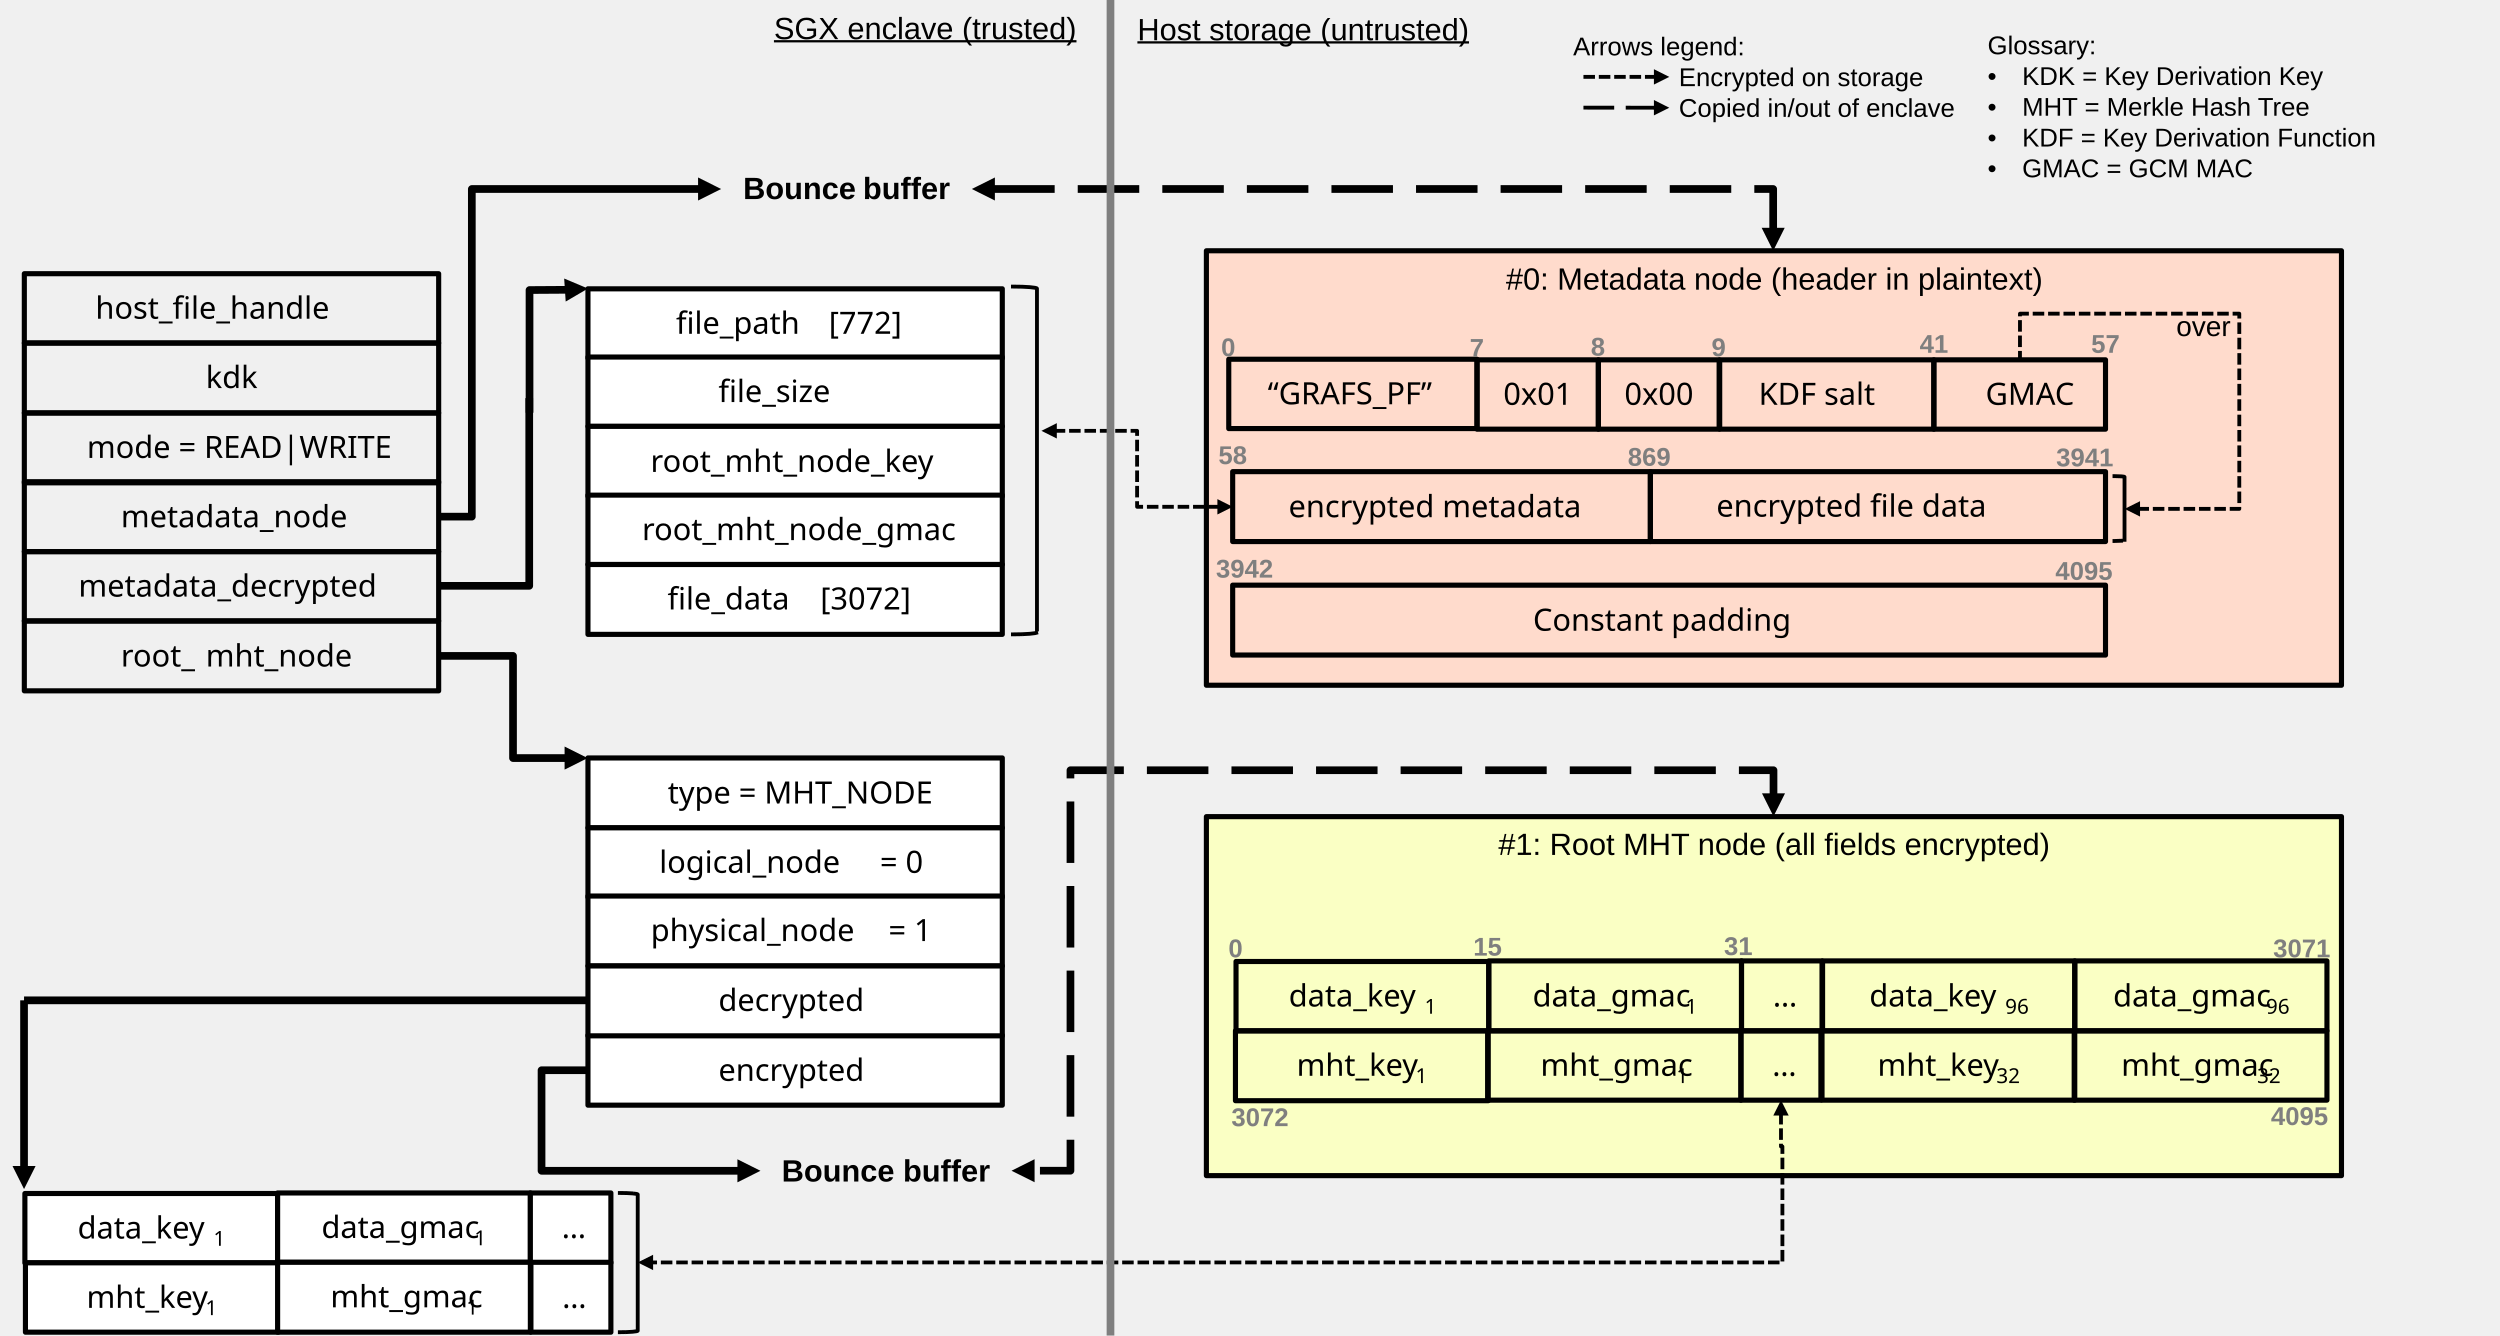
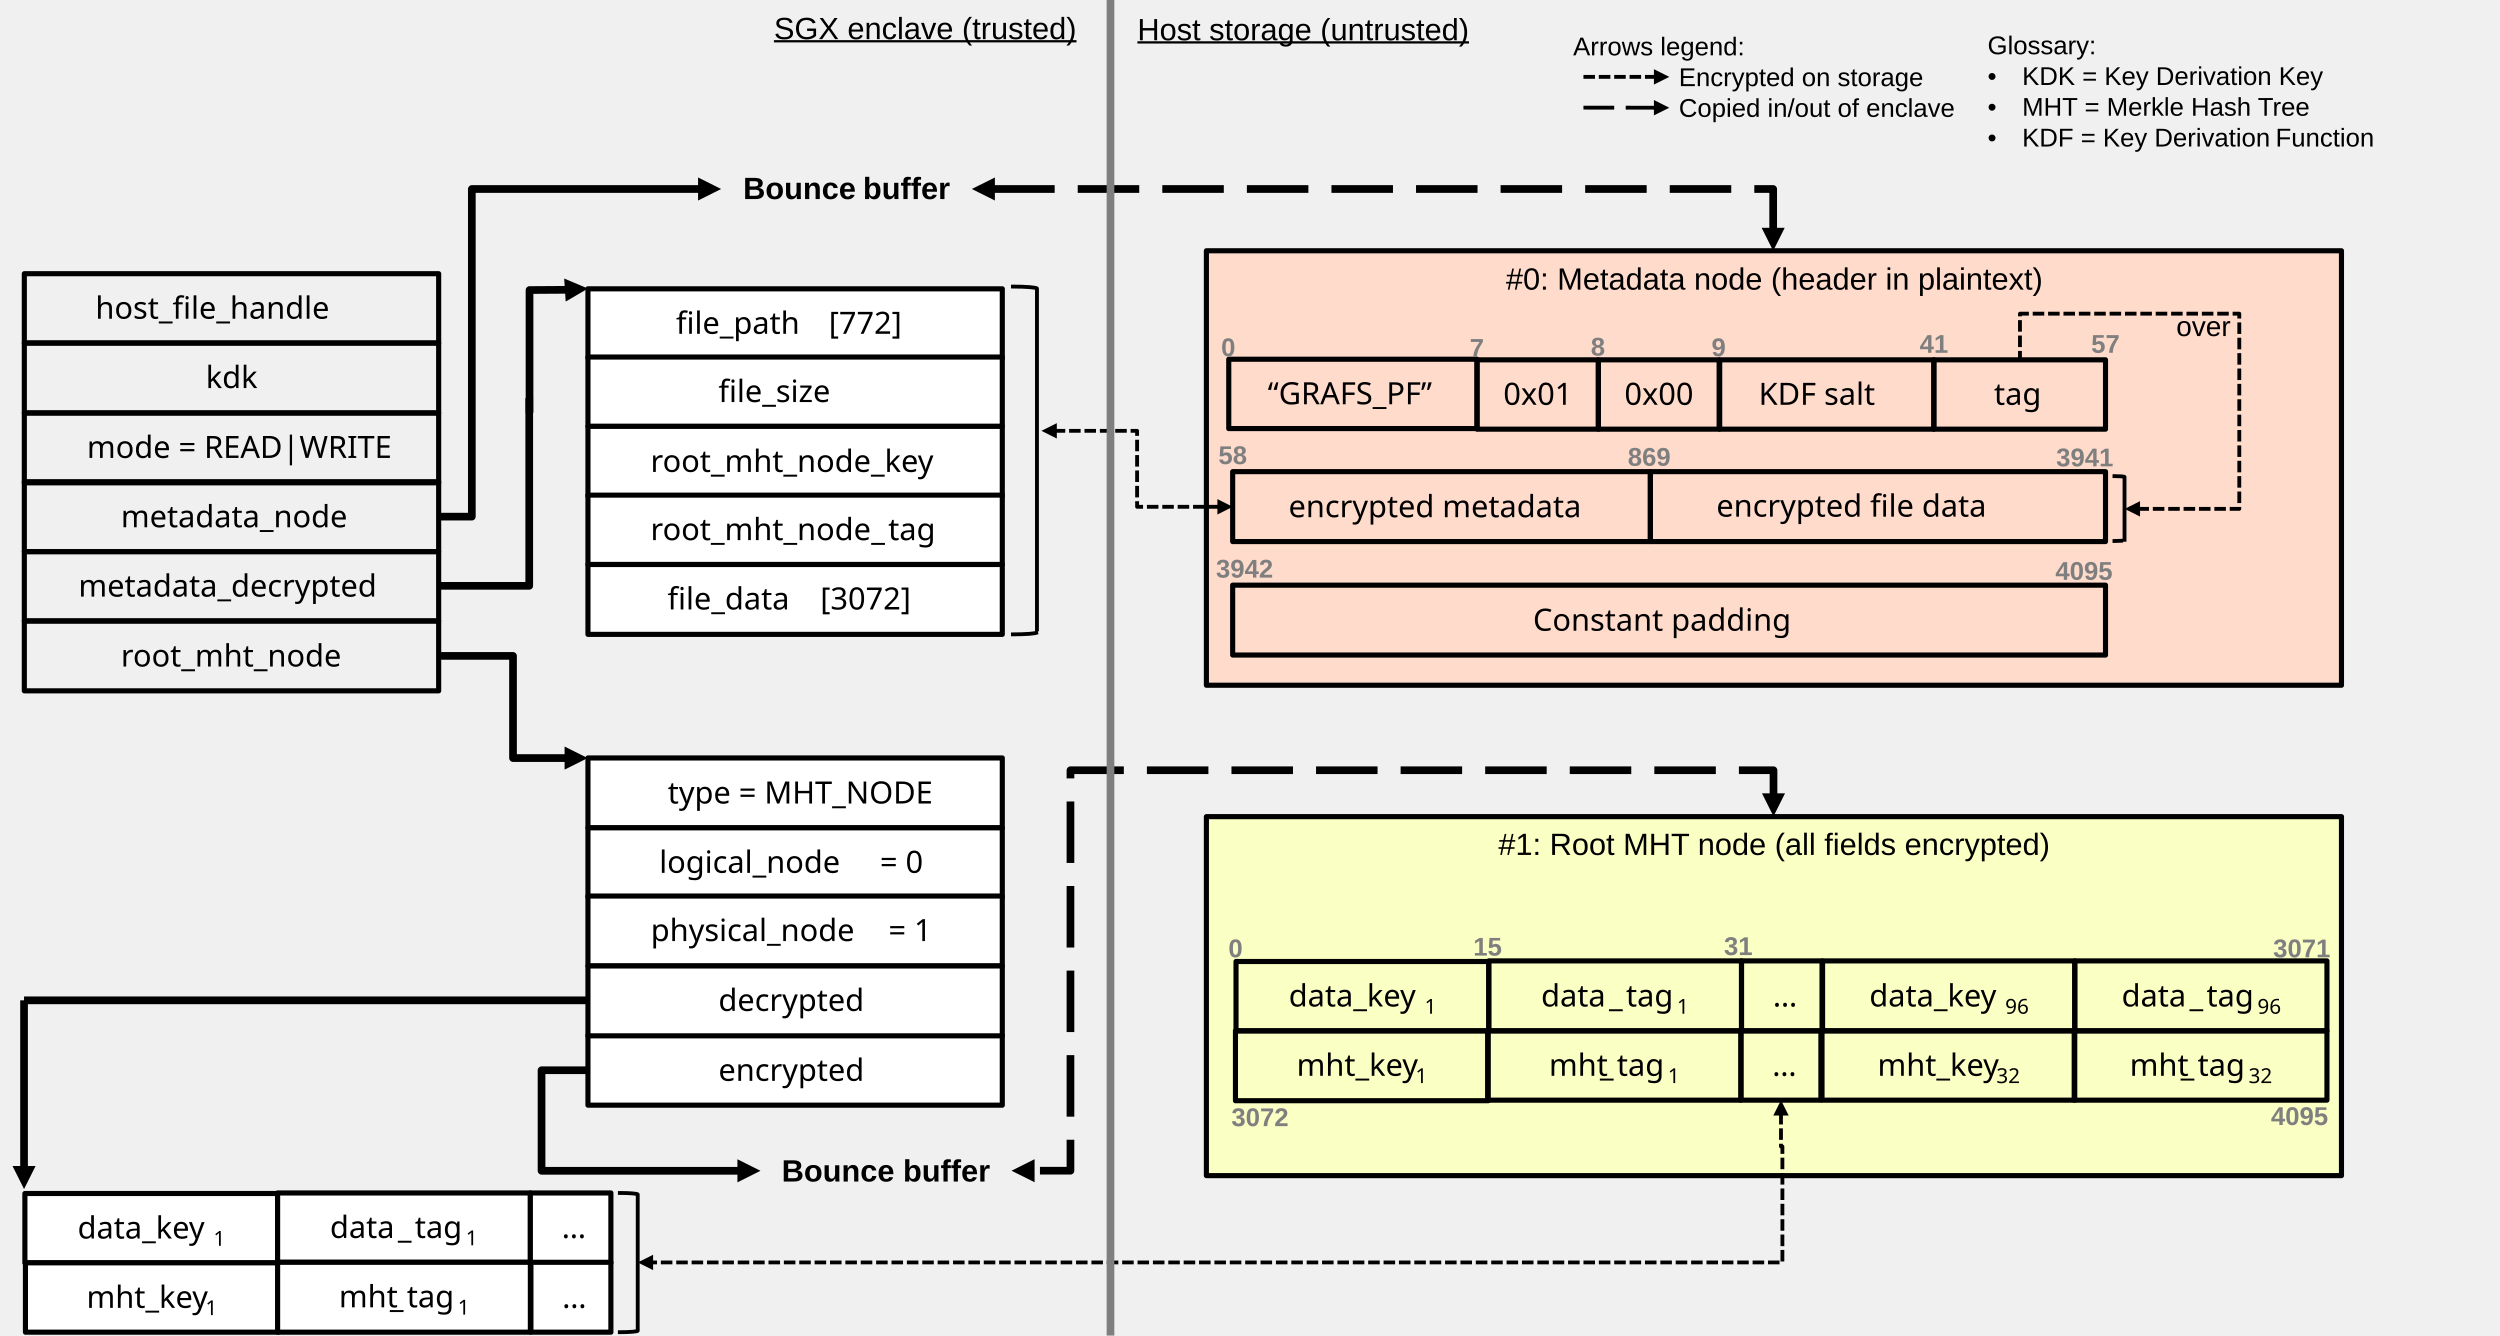
<svg xmlns="http://www.w3.org/2000/svg" width="4471" height="2389" xml:space="preserve" overflow="hidden">
  <g transform="translate(-61 -16)">
    <rect x="2218.5" y="464.5" width="2030" height="777" stroke="#000000" stroke-width="9.167" stroke-linejoin="round" stroke-miterlimit="10" fill="#FFDBCC" />
    <text font-family="Arial,Arial_MSFontService,sans-serif" font-weight="400" font-size="55" transform="matrix(1 0 0 1 2754.2 534)">#0: Metadata node (header in plaintext)</text>
    <rect x="104.5" y="505.5" width="741" height="124" stroke="#000000" stroke-width="9.167" stroke-linejoin="round" stroke-miterlimit="10" fill="none" />
    <text font-family="Consolas,Consolas_MSFontService,sans-serif" font-weight="400" font-size="55" transform="matrix(1 0 0 1 231.639 586)">host_file_handle</text>
    <rect x="104.5" y="629.5" width="741" height="125" stroke="#000000" stroke-width="9.167" stroke-linejoin="round" stroke-miterlimit="10" fill="none" />
    <text font-family="Consolas,Consolas_MSFontService,sans-serif" font-weight="400" font-size="55" transform="matrix(1 0 0 1 429.009 710)">kdk</text>
    <rect x="104.5" y="754.5" width="741" height="125" stroke="#000000" stroke-width="9.167" stroke-linejoin="round" stroke-miterlimit="10" fill="none" />
    <text font-family="Consolas,Consolas_MSFontService,sans-serif" font-weight="400" font-size="55" transform="matrix(1 0 0 1 216.457 835)">mode = READ|WRITE</text>
    <rect x="104.5" y="877.5" width="741" height="125" stroke="#000000" stroke-width="9.167" stroke-linejoin="round" stroke-miterlimit="10" fill="none" />
    <text font-family="Consolas,Consolas_MSFontService,sans-serif" font-weight="400" font-size="55" transform="matrix(1 0 0 1 277.186 959)">metadata_node</text>
    <rect x="104.5" y="1002.5" width="741" height="124" stroke="#000000" stroke-width="9.167" stroke-linejoin="round" stroke-miterlimit="10" fill="none" />
    <text font-family="Consolas,Consolas_MSFontService,sans-serif" font-weight="400" font-size="55" transform="matrix(1 0 0 1 201.274 1083)">metadata_decrypted</text>
    <rect x="104.5" y="1126.5" width="741" height="125" stroke="#000000" stroke-width="9.167" stroke-linejoin="round" stroke-miterlimit="10" fill="none" />
-     <text font-family="Consolas,Consolas_MSFontService,sans-serif" font-weight="400" font-size="55" transform="matrix(1 0 0 1 277.186 1208)">root_</text>
-     <text font-family="Consolas,Consolas_MSFontService,sans-serif" font-weight="400" font-size="55" transform="matrix(1 0 0 1 429.009 1208)">mht_node</text>
+     <text font-family="Consolas,Consolas_MSFontService,sans-serif" font-weight="400" font-size="55" transform="matrix(1 0 0 1 277.186 1208)">root_mht_node</text>
    <text font-family="Arial,Arial_MSFontService,sans-serif" font-weight="400" font-size="46" transform="matrix(1 0 0 1 3615.54 113)">Glossary:</text>
    <text font-family="Arial,Arial_MSFontService,sans-serif" font-weight="400" font-size="46" transform="matrix(1 0 0 1 3615.54 168)">•</text>
    <text font-family="Arial,Arial_MSFontService,sans-serif" font-weight="400" font-size="46" transform="matrix(1 0 0 1 3677.41 168)">KDK = Key Derivation Key</text>
    <text font-family="Arial,Arial_MSFontService,sans-serif" font-weight="400" font-size="46" transform="matrix(1 0 0 1 3615.54 223)">•</text>
    <text font-family="Arial,Arial_MSFontService,sans-serif" font-weight="400" font-size="46" transform="matrix(1 0 0 1 3677.41 223)">MHT = Merkle Hash Tree</text>
    <text font-family="Arial,Arial_MSFontService,sans-serif" font-weight="400" font-size="46" transform="matrix(1 0 0 1 3615.54 278)">•</text>
-     <text font-family="Arial,Arial_MSFontService,sans-serif" font-weight="400" font-size="46" transform="matrix(1 0 0 1 3677.41 278)">KDF = Key Derivation Function</text>
-     <text font-family="Arial,Arial_MSFontService,sans-serif" font-weight="400" font-size="46" transform="matrix(1 0 0 1 3615.54 333)">•</text>
-     <text font-family="Arial,Arial_MSFontService,sans-serif" font-weight="400" font-size="46" transform="matrix(1 0 0 1 3677.41 333)">GMAC = GCM MAC</text>
+     <text font-family="Arial,Arial_MSFontService,sans-serif" font-weight="400" font-size="46" transform="matrix(1 0 0 1 3677.41 278)">KDF = Key Derivation </text>
+     <text font-family="Arial,Arial_MSFontService,sans-serif" font-weight="400" font-size="46" transform="matrix(1 0 0 1 4130.59 278)">Function</text>
    <path d="M34.375-6.875 110.641-6.875C114.438-6.875 117.516-3.797 117.516 0L117.516 33.734 103.766 33.734 103.766 0 110.641 6.875 34.375 6.875ZM117.516 74.984 117.516 184.984 103.766 184.984 103.766 74.984ZM117.516 226.234 117.516 336.234 103.766 336.234 103.766 226.234ZM117.516 377.484 117.516 487.484 103.766 487.484 103.766 377.484ZM117.516 528.734 117.516 638.734 103.766 638.734 103.766 528.734ZM117.516 679.984 117.516 789.984 103.766 789.984 103.766 679.984ZM117.516 831.234 117.516 941.234 103.766 941.234 103.766 831.234ZM117.516 982.484 117.516 1092.48 103.766 1092.48 103.766 982.484ZM117.516 1133.73 117.516 1243.73 103.766 1243.73 103.766 1133.73ZM117.516 1284.98 117.516 1394.98 103.766 1394.98 103.766 1284.98ZM41.25 20.625 0 0 41.25-20.625ZM131.266 1391.9 110.641 1433.15 90.016 1391.9Z" transform="matrix(-1.83697e-16 -1 -1 1.83697e-16 3232.15 464.642)" />
    <rect x="2258.5" y="658.5" width="444" height="124" stroke="#000000" stroke-width="9.167" stroke-linejoin="round" stroke-miterlimit="10" fill="none" />
    <text font-family="Consolas,Consolas_MSFontService,sans-serif" font-weight="400" font-size="55" transform="matrix(1 0 0 1 2328.09 739)">“GRAFS_PF”</text>
    <rect x="2702.5" y="659.5" width="217" height="124" stroke="#000000" stroke-width="9.167" stroke-linejoin="round" stroke-miterlimit="10" fill="none" />
    <text font-family="Consolas,Consolas_MSFontService,sans-serif" font-weight="400" font-size="55" transform="matrix(1 0 0 1 2749.56 740)">0x01</text>
    <rect x="2919.5" y="659.5" width="216" height="124" stroke="#000000" stroke-width="9.167" stroke-linejoin="round" stroke-miterlimit="10" fill="none" />
    <text font-family="Consolas,Consolas_MSFontService,sans-serif" font-weight="400" font-size="55" transform="matrix(1 0 0 1 2966.12 740)">0x00</text>
    <rect x="3136.5" y="659.5" width="383" height="124" stroke="#000000" stroke-width="9.167" stroke-linejoin="round" stroke-miterlimit="10" fill="none" />
    <text font-family="Consolas,Consolas_MSFontService,sans-serif" font-weight="400" font-size="55" transform="matrix(1 0 0 1 3206.13 740)">KDF salt</text>
    <rect x="3519.5" y="659.5" width="307" height="124" stroke="#000000" stroke-width="9.167" stroke-linejoin="round" stroke-miterlimit="10" fill="none" />
-     <text font-family="Consolas,Consolas_MSFontService,sans-serif" font-weight="400" font-size="55" transform="matrix(1 0 0 1 3611.95 740)">GMAC</text>
+     <text font-family="Consolas,Consolas_MSFontService,sans-serif" font-weight="400" font-size="55" transform="matrix(1 0 0 1 3627.13 740)">tag</text>
    <text fill="#7F7F7F" font-family="Arial,Arial_MSFontService,sans-serif" font-weight="700" font-size="46" transform="matrix(1 0 0 1 2244.83 653)">0</text>
    <text fill="#7F7F7F" font-family="Arial,Arial_MSFontService,sans-serif" font-weight="700" font-size="46" transform="matrix(1 0 0 1 2689.41 654)">7</text>
    <text fill="#7F7F7F" font-family="Arial,Arial_MSFontService,sans-serif" font-weight="700" font-size="46" transform="matrix(1 0 0 1 2905.97 652)">8</text>
    <text fill="#7F7F7F" font-family="Arial,Arial_MSFontService,sans-serif" font-weight="700" font-size="46" transform="matrix(1 0 0 1 3121.84 653)">9</text>
    <text fill="#7F7F7F" font-family="Arial,Arial_MSFontService,sans-serif" font-weight="700" font-size="46" transform="matrix(1 0 0 1 3494.08 647)">41</text>
    <text fill="#7F7F7F" font-family="Arial,Arial_MSFontService,sans-serif" font-weight="700" font-size="46" transform="matrix(1 0 0 1 3800.86 647)">57</text>
    <rect x="2265.5" y="859.5" width="747" height="125" stroke="#000000" stroke-width="9.167" stroke-linejoin="round" stroke-miterlimit="10" fill="none" />
    <text font-family="Consolas,Consolas_MSFontService,sans-serif" font-weight="400" font-size="55" transform="matrix(1 0 0 1 2365.4 941)">encrypted metadata</text>
    <path d="M3883.64 922.646 3904.27 922.646 3904.27 929.521 3883.64 929.521ZM3911.14 922.646 3931.77 922.646 3931.77 929.521 3911.14 929.521ZM3938.64 922.646 3959.27 922.646 3959.27 929.521 3938.64 929.521ZM3966.14 922.646 3986.77 922.646 3986.77 929.521 3966.14 929.521ZM3993.64 922.646 4014.27 922.646 4014.27 929.521 3993.64 929.521ZM4021.14 922.646 4041.77 922.646 4041.77 929.521 4021.14 929.521ZM4048.64 922.646 4065.75 922.646 4062.31 926.083 4062.31 922.562 4069.18 922.562 4069.18 926.083C4069.18 927.982 4067.64 929.521 4065.75 929.521L4048.64 929.521ZM4062.31 915.687 4062.31 895.062 4069.18 895.062 4069.18 915.687ZM4062.31 888.187 4062.31 867.562 4069.18 867.562 4069.18 888.187ZM4062.31 860.687 4062.31 840.062 4069.18 840.062 4069.18 860.687ZM4062.31 833.187 4062.31 812.562 4069.18 812.562 4069.18 833.187ZM4062.31 805.687 4062.31 785.062 4069.18 785.062 4069.18 805.687ZM4062.31 778.187 4062.31 757.562 4069.18 757.562 4069.18 778.187ZM4062.31 750.687 4062.31 730.062 4069.18 730.062 4069.18 750.687ZM4062.31 723.187 4062.31 702.562 4069.18 702.562 4069.18 723.187ZM4062.31 695.687 4062.31 675.062 4069.18 675.062 4069.18 695.687ZM4062.31 668.187 4062.31 647.562 4069.18 647.562 4069.18 668.187ZM4062.31 640.687 4062.31 620.062 4069.18 620.062 4069.18 640.687ZM4062.31 613.187 4062.31 592.562 4069.18 592.562 4069.18 613.187ZM4062.31 585.687 4062.31 577.001 4065.75 580.438 4053.81 580.438 4053.81 573.563 4065.75 573.563C4067.64 573.563 4069.18 575.102 4069.18 577.001L4069.18 585.687ZM4046.93 580.438 4026.31 580.438 4026.31 573.563 4046.93 573.563ZM4019.43 580.438 3998.81 580.438 3998.81 573.563 4019.43 573.563ZM3991.93 580.438 3971.31 580.438 3971.31 573.563 3991.93 573.563ZM3964.43 580.438 3943.81 580.438 3943.81 573.563 3964.43 573.563ZM3936.93 580.438 3916.31 580.438 3916.31 573.563 3936.93 573.563ZM3909.43 580.438 3888.81 580.438 3888.81 573.563 3909.43 573.563ZM3881.93 580.438 3861.31 580.438 3861.31 573.563 3881.93 573.563ZM3854.43 580.438 3833.81 580.438 3833.81 573.563 3854.43 573.563ZM3826.93 580.438 3806.31 580.438 3806.31 573.563 3826.93 573.563ZM3799.43 580.438 3778.81 580.438 3778.81 573.563 3799.43 573.563ZM3771.93 580.438 3751.31 580.438 3751.31 573.563 3771.93 573.563ZM3744.43 580.438 3723.81 580.438 3723.81 573.563 3744.43 573.563ZM3716.93 580.438 3696.31 580.438 3696.31 573.563 3716.93 573.563ZM3689.43 580.438 3673.5 580.438 3676.94 577.001 3676.94 581.693 3670.06 581.693 3670.06 577.001C3670.06 575.102 3671.6 573.563 3673.5 573.563L3689.43 573.563ZM3676.94 588.568 3676.94 609.193 3670.06 609.193 3670.06 588.568ZM3676.94 616.068 3676.94 636.693 3670.06 636.693 3670.06 616.068ZM3676.94 643.568 3676.94 659.5 3670.06 659.5 3670.06 643.568ZM3888.23 939.833 3860.73 926.083 3888.23 912.333Z" />
    <text font-family="Arial,Arial_MSFontService,sans-serif" font-weight="400" font-size="50" transform="matrix(1 0 0 1 3953.02 617)">over</text>
    <text fill="#7F7F7F" font-family="Arial,Arial_MSFontService,sans-serif" font-weight="700" font-size="46" transform="matrix(1 0 0 1 2240.01 846)">58</text>
    <text fill="#7F7F7F" font-family="Arial,Arial_MSFontService,sans-serif" font-weight="700" font-size="46" transform="matrix(1 0 0 1 3738.24 850)">3941</text>
    <rect x="2265.5" y="1062.5" width="1561" height="125" stroke="#000000" stroke-width="9.167" stroke-linejoin="round" stroke-miterlimit="10" fill="none" />
    <text font-family="Consolas,Consolas_MSFontService,sans-serif" font-weight="400" font-size="55" transform="matrix(1 0 0 1 2802.57 1144)">Constant padding</text>
    <text fill="#7F7F7F" font-family="Arial,Arial_MSFontService,sans-serif" font-weight="700" font-size="46" transform="matrix(1 0 0 1 2235.61 1049)">3942</text>
    <text fill="#7F7F7F" font-family="Arial,Arial_MSFontService,sans-serif" font-weight="700" font-size="46" transform="matrix(1 0 0 1 3736.81 1053)">4095</text>
    <path d="M1007.48 728 1007.48 1063.68 845 1063.68" stroke="#000000" stroke-width="13.75" stroke-linejoin="round" stroke-miterlimit="10" fill="none" fill-rule="evenodd" />
    <rect x="1112.5" y="532.5" width="741" height="124" stroke="#000000" stroke-width="9.167" stroke-linejoin="round" stroke-miterlimit="10" fill="#FFFFFF" />
    <text font-family="Consolas,Consolas_MSFontService,sans-serif" font-weight="400" font-size="55" transform="matrix(1 0 0 1 1269.92 613)">file_path</text>
    <text font-family="Consolas,Consolas_MSFontService,sans-serif" font-weight="400" font-size="55" transform="matrix(1 0 0 1 1543.2 613)">[772]</text>
    <rect x="1112.5" y="654.5" width="741" height="124" stroke="#000000" stroke-width="9.167" stroke-linejoin="round" stroke-miterlimit="10" fill="#FFFFFF" />
    <text font-family="Consolas,Consolas_MSFontService,sans-serif" font-weight="400" font-size="55" transform="matrix(1 0 0 1 1345.83 735)">file_size</text>
    <rect x="1112.5" y="778.5" width="741" height="125" stroke="#000000" stroke-width="9.167" stroke-linejoin="round" stroke-miterlimit="10" fill="#FFFFFF" />
    <text font-family="Consolas,Consolas_MSFontService,sans-serif" font-weight="400" font-size="55" transform="matrix(1 0 0 1 1224.37 860)">root_mht_node_key</text>
    <rect x="1112.5" y="901.5" width="741" height="124" stroke="#000000" stroke-width="9.167" stroke-linejoin="round" stroke-miterlimit="10" fill="#FFFFFF" />
-     <text font-family="Consolas,Consolas_MSFontService,sans-serif" font-weight="400" font-size="55" transform="matrix(1 0 0 1 1209.19 982)">root_mht_node_gmac</text>
+     <text font-family="Consolas,Consolas_MSFontService,sans-serif" font-weight="400" font-size="55" transform="matrix(1 0 0 1 1224.37 982)">root_mht_node</text>
+     <text font-family="Consolas,Consolas_MSFontService,sans-serif" font-weight="400" font-size="55" transform="matrix(1 0 0 1 1619.11 982)">_</text>
+     <text font-family="Consolas,Consolas_MSFontService,sans-serif" font-weight="400" font-size="55" transform="matrix(1 0 0 1 1649.47 982)">tag</text>
    <rect x="1112.5" y="1025.5" width="741" height="125" stroke="#000000" stroke-width="9.167" stroke-linejoin="round" stroke-miterlimit="10" fill="#FFFFFF" />
    <text font-family="Consolas,Consolas_MSFontService,sans-serif" font-weight="400" font-size="55" transform="matrix(1 0 0 1 1254.73 1106)">file_data</text>
    <text font-family="Consolas,Consolas_MSFontService,sans-serif" font-weight="400" font-size="55" transform="matrix(1 0 0 1 1528.02 1106)">[3072]</text>
    <path d="M2242.76 925.786 2222.14 925.786 2222.14 918.911 2242.76 918.911ZM2215.26 925.786 2194.64 925.786 2194.64 918.911 2215.26 918.911ZM2187.76 925.786 2167.14 925.786 2167.14 918.911 2187.76 918.911ZM2160.26 925.786 2139.64 925.786 2139.64 918.911 2160.26 918.911ZM2132.76 925.786 2112.14 925.786 2112.14 918.911 2132.76 918.911ZM2105.26 925.786 2094.59 925.786C2092.69 925.786 2091.15 924.247 2091.15 922.348L2091.15 912.395 2098.03 912.395 2098.03 922.348 2094.59 918.911 2105.26 918.911ZM2091.15 905.52 2091.15 884.895 2098.03 884.895 2098.03 905.52ZM2091.15 878.02 2091.15 857.395 2098.03 857.395 2098.03 878.02ZM2091.15 850.52 2091.15 829.895 2098.03 829.895 2098.03 850.52ZM2091.15 823.02 2091.15 802.395 2098.03 802.395 2098.03 823.02ZM2091.15 795.52 2091.15 786.5 2094.59 789.938 2082.98 789.938 2082.98 783.062 2094.59 783.062C2096.49 783.062 2098.03 784.602 2098.03 786.5L2098.03 795.52ZM2076.11 789.938 2055.48 789.938 2055.48 783.062 2076.11 783.062ZM2048.61 789.938 2027.98 789.938 2027.98 783.062 2048.61 783.062ZM2021.11 789.938 2000.48 789.938 2000.48 783.062 2021.11 783.062ZM1993.61 789.938 1972.98 789.938 1972.98 783.062 1993.61 783.062ZM1966.11 789.938 1946.42 789.938 1946.42 783.062 1966.11 783.062ZM2238.18 908.598 2265.68 922.348 2238.18 936.098ZM1951 800.25 1923.5 786.5 1951 772.75Z" />
    <path d="M1872.5 528.5C1896.25 528.5 1915.5 530.104 1915.5 532.083L1915.5 1146.92C1915.5 1148.9 1896.25 1150.5 1872.5 1150.5" stroke="#000000" stroke-width="6.875" stroke-linecap="square" stroke-linejoin="round" stroke-miterlimit="10" stroke-dasharray="20.625 6.875" fill="none" fill-rule="evenodd" />
    <rect x="1112.5" y="1371.5" width="741" height="125" stroke="#000000" stroke-width="9.167" stroke-linejoin="round" stroke-miterlimit="10" fill="#FFFFFF" />
    <text font-family="Consolas,Consolas_MSFontService,sans-serif" font-weight="400" font-size="55" transform="matrix(1 0 0 1 1255.18 1453)">type = MHT_NODE</text>
    <rect x="1112.5" y="1496.5" width="741" height="124" stroke="#000000" stroke-width="9.167" stroke-linejoin="round" stroke-miterlimit="10" fill="#FFFFFF" />
    <text font-family="Consolas,Consolas_MSFontService,sans-serif" font-weight="400" font-size="55" transform="matrix(1 0 0 1 1239.99 1577)">logical_node</text>
    <text font-family="Consolas,Consolas_MSFontService,sans-serif" font-weight="400" font-size="55" transform="matrix(1 0 0 1 1634.73 1577)">= 0</text>
    <rect x="1112.5" y="1618.5" width="741" height="125" stroke="#000000" stroke-width="9.167" stroke-linejoin="round" stroke-miterlimit="10" fill="#FFFFFF" />
    <text font-family="Consolas,Consolas_MSFontService,sans-serif" font-weight="400" font-size="55" transform="matrix(1 0 0 1 1224.81 1699)">physical_node</text>
    <text font-family="Consolas,Consolas_MSFontService,sans-serif" font-weight="400" font-size="55" transform="matrix(1 0 0 1 1649.92 1699)">= 1</text>
    <rect x="1112.5" y="1867.5" width="741" height="125" stroke="#000000" stroke-width="9.167" stroke-linejoin="round" stroke-miterlimit="10" fill="#FFFFFF" />
    <text font-family="Consolas,Consolas_MSFontService,sans-serif" font-weight="400" font-size="55" transform="matrix(1 0 0 1 1345.83 1949)">encrypted</text>
    <rect x="1112.5" y="1743.5" width="741" height="125" stroke="#000000" stroke-width="9.167" stroke-linejoin="round" stroke-miterlimit="10" fill="#FFFFFF" />
    <text font-family="Consolas,Consolas_MSFontService,sans-serif" font-weight="400" font-size="55" transform="matrix(1 0 0 1 1345.83 1824)">decrypted</text>
    <rect x="2218.5" y="1476.5" width="2030" height="642" stroke="#000000" stroke-width="9.167" stroke-linejoin="round" stroke-miterlimit="10" fill="#FAFFC4" />
    <text font-family="Arial,Arial_MSFontService,sans-serif" font-weight="400" font-size="55" transform="matrix(1 0 0 1 2740.65 1545)">#1: Root MHT node (all fields encrypted)</text>
    <rect x="105.5" y="2150.5" width="452" height="124" stroke="#000000" stroke-width="9.167" stroke-linejoin="round" stroke-miterlimit="10" fill="#FFFFFF" />
    <text font-family="Consolas,Consolas_MSFontService,sans-serif" font-weight="400" font-size="55" transform="matrix(1 0 0 1 199.767 2231)">data_key</text>
    <text font-family="Consolas,Consolas_MSFontService,sans-serif" font-weight="400" font-size="37" transform="matrix(1 0 0 1 442.684 2244)">1</text>
    <path d="M1077.59 1378.61 978.484 1378.61C974.687 1378.61 971.609 1375.53 971.609 1371.74L971.609 1189 978.484 1195.88 845 1195.88 845 1182.12 978.484 1182.12C982.281 1182.12 985.359 1185.2 985.359 1189L985.359 1371.74 978.484 1364.86 1077.59 1364.86ZM1070.72 1351.11 1111.97 1371.74 1070.72 1392.36Z" />
    <rect x="557.5" y="2149.5" width="452" height="124" stroke="#000000" stroke-width="9.167" stroke-linejoin="round" stroke-miterlimit="10" fill="#FFFFFF" />
-     <text font-family="Consolas,Consolas_MSFontService,sans-serif" font-weight="400" font-size="55" transform="matrix(1 0 0 1 635.907 2230)">data_gmac</text>
-     <text font-family="Consolas,Consolas_MSFontService,sans-serif" font-weight="400" font-size="37" transform="matrix(1 0 0 1 909.188 2243)">1</text>
+     <text font-family="Consolas,Consolas_MSFontService,sans-serif" font-weight="400" font-size="55" transform="matrix(1 0 0 1 651.089 2230)">data</text>
+     <text font-family="Consolas,Consolas_MSFontService,sans-serif" font-weight="400" font-size="55" transform="matrix(1 0 0 1 772.548 2230)">_</text>
+     <text font-family="Consolas,Consolas_MSFontService,sans-serif" font-weight="400" font-size="55" transform="matrix(1 0 0 1 802.912 2230)">tag</text>
+     <text font-family="Consolas,Consolas_MSFontService,sans-serif" font-weight="400" font-size="37" transform="matrix(1 0 0 1 894.006 2243)">1</text>
    <rect x="1009.5" y="2149.5" width="144" height="125" stroke="#000000" stroke-width="9.167" stroke-linejoin="round" stroke-miterlimit="10" fill="#FFFFFF" />
    <text font-family="Consolas,Consolas_MSFontService,sans-serif" font-weight="400" font-size="55" transform="matrix(1 0 0 1 1065.59 2230)">…</text>
    <rect x="106.5" y="2274.5" width="452" height="124" stroke="#000000" stroke-width="9.167" stroke-linejoin="round" stroke-miterlimit="10" fill="#FFFFFF" />
    <text font-family="Consolas,Consolas_MSFontService,sans-serif" font-weight="400" font-size="55" transform="matrix(1 0 0 1 215.784 2355)">mht_key</text>
    <text font-family="Consolas,Consolas_MSFontService,sans-serif" font-weight="400" font-size="37" transform="matrix(1 0 0 1 428.336 2368)">1</text>
    <rect x="557.5" y="2273.5" width="452" height="125" stroke="#000000" stroke-width="9.167" stroke-linejoin="round" stroke-miterlimit="10" fill="#FFFFFF" />
-     <text font-family="Consolas,Consolas_MSFontService,sans-serif" font-weight="400" font-size="55" transform="matrix(1 0 0 1 651.924 2354)">mht_gmac</text>
-     <text font-family="Consolas,Consolas_MSFontService,sans-serif" font-weight="400" font-size="37" transform="matrix(1 0 0 1 894.84 2367)">1</text>
+     <text font-family="Consolas,Consolas_MSFontService,sans-serif" font-weight="400" font-size="55" transform="matrix(1 0 0 1 667.106 2354)">mht</text>
+     <text font-family="Consolas,Consolas_MSFontService,sans-serif" font-weight="400" font-size="55" transform="matrix(1 0 0 1 758.2 2354)">_</text>
+     <text font-family="Consolas,Consolas_MSFontService,sans-serif" font-weight="400" font-size="55" transform="matrix(1 0 0 1 788.564 2354)">tag</text>
+     <text font-family="Consolas,Consolas_MSFontService,sans-serif" font-weight="400" font-size="37" transform="matrix(1 0 0 1 879.658 2367)">1</text>
    <rect x="1010.5" y="2273.5" width="143" height="125" stroke="#000000" stroke-width="9.167" stroke-linejoin="round" stroke-miterlimit="10" fill="#FFFFFF" />
    <text font-family="Consolas,Consolas_MSFontService,sans-serif" font-weight="400" font-size="55" transform="matrix(1 0 0 1 1066.42 2355)">…</text>
    <rect x="2271.5" y="1735.5" width="452" height="124" stroke="#000000" stroke-width="9.167" stroke-linejoin="round" stroke-miterlimit="10" fill="none" />
    <text font-family="Consolas,Consolas_MSFontService,sans-serif" font-weight="400" font-size="55" transform="matrix(1 0 0 1 2365.79 1816)">data_key</text>
    <text font-family="Consolas,Consolas_MSFontService,sans-serif" font-weight="400" font-size="37" transform="matrix(1 0 0 1 2608.71 1829)">1</text>
    <rect x="2723.5" y="1734.5" width="452" height="125" stroke="#000000" stroke-width="9.167" stroke-linejoin="round" stroke-miterlimit="10" fill="none" />
-     <text font-family="Consolas,Consolas_MSFontService,sans-serif" font-weight="400" font-size="55" transform="matrix(1 0 0 1 2801.93 1816)">data_gmac</text>
-     <text font-family="Consolas,Consolas_MSFontService,sans-serif" font-weight="400" font-size="37" transform="matrix(1 0 0 1 3075.21 1829)">1</text>
+     <text font-family="Consolas,Consolas_MSFontService,sans-serif" font-weight="400" font-size="55" transform="matrix(1 0 0 1 2817.11 1816)">data</text>
+     <text font-family="Consolas,Consolas_MSFontService,sans-serif" font-weight="400" font-size="55" transform="matrix(1 0 0 1 2938.57 1816)">_</text>
+     <text font-family="Consolas,Consolas_MSFontService,sans-serif" font-weight="400" font-size="55" transform="matrix(1 0 0 1 2968.94 1816)">tag</text>
+     <text font-family="Consolas,Consolas_MSFontService,sans-serif" font-weight="400" font-size="37" transform="matrix(1 0 0 1 3060.03 1829)">1</text>
    <rect x="3320.5" y="1734.5" width="451" height="125" stroke="#000000" stroke-width="9.167" stroke-linejoin="round" stroke-miterlimit="10" fill="none" />
    <text font-family="Consolas,Consolas_MSFontService,sans-serif" font-weight="400" font-size="55" transform="matrix(1 0 0 1 3404.12 1816)">data_key</text>
    <text font-family="Consolas,Consolas_MSFontService,sans-serif" font-weight="400" font-size="37" transform="matrix(1 0 0 1 3647.04 1829)">96</text>
    <rect x="3771.5" y="1734.5" width="451" height="125" stroke="#000000" stroke-width="9.167" stroke-linejoin="round" stroke-miterlimit="10" fill="none" />
-     <text font-family="Consolas,Consolas_MSFontService,sans-serif" font-weight="400" font-size="55" transform="matrix(1 0 0 1 3840.1 1816)">data_gmac</text>
-     <text font-family="Consolas,Consolas_MSFontService,sans-serif" font-weight="400" font-size="37" transform="matrix(1 0 0 1 4113.38 1829)">96</text>
+     <text font-family="Consolas,Consolas_MSFontService,sans-serif" font-weight="400" font-size="55" transform="matrix(1 0 0 1 3855.28 1816)">data</text>
+     <text font-family="Consolas,Consolas_MSFontService,sans-serif" font-weight="400" font-size="55" transform="matrix(1 0 0 1 3976.74 1816)">_</text>
+     <text font-family="Consolas,Consolas_MSFontService,sans-serif" font-weight="400" font-size="55" transform="matrix(1 0 0 1 4007.1 1816)">tag</text>
+     <text font-family="Consolas,Consolas_MSFontService,sans-serif" font-weight="400" font-size="37" transform="matrix(1 0 0 1 4098.2 1829)">96</text>
    <rect x="3175.5" y="1734.5" width="144" height="125" stroke="#000000" stroke-width="9.167" stroke-linejoin="round" stroke-miterlimit="10" fill="none" />
    <text font-family="Consolas,Consolas_MSFontService,sans-serif" font-weight="400" font-size="55" transform="matrix(1 0 0 1 3231.61 1816)">…</text>
    <rect x="2270.5" y="1859.5" width="452" height="125" stroke="#000000" stroke-width="9.167" stroke-linejoin="round" stroke-miterlimit="10" fill="none" />
    <text font-family="Consolas,Consolas_MSFontService,sans-serif" font-weight="400" font-size="55" transform="matrix(1 0 0 1 2379.86 1940)">mht_key</text>
    <text font-family="Consolas,Consolas_MSFontService,sans-serif" font-weight="400" font-size="37" transform="matrix(1 0 0 1 2592.41 1953)">1</text>
    <rect x="2721.5" y="1859.5" width="453" height="124" stroke="#000000" stroke-width="9.167" stroke-linejoin="round" stroke-miterlimit="10" fill="none" />
-     <text font-family="Consolas,Consolas_MSFontService,sans-serif" font-weight="400" font-size="55" transform="matrix(1 0 0 1 2815.99 1940)">mht_gmac</text>
-     <text font-family="Consolas,Consolas_MSFontService,sans-serif" font-weight="400" font-size="37" transform="matrix(1 0 0 1 3058.91 1953)">1</text>
+     <text font-family="Consolas,Consolas_MSFontService,sans-serif" font-weight="400" font-size="55" transform="matrix(1 0 0 1 2831.18 1940)">mht</text>
+     <text font-family="Consolas,Consolas_MSFontService,sans-serif" font-weight="400" font-size="55" transform="matrix(1 0 0 1 2922.27 1940)">_</text>
+     <text font-family="Consolas,Consolas_MSFontService,sans-serif" font-weight="400" font-size="55" transform="matrix(1 0 0 1 2952.64 1940)">tag</text>
+     <text font-family="Consolas,Consolas_MSFontService,sans-serif" font-weight="400" font-size="37" transform="matrix(1 0 0 1 3043.73 1953)">1</text>
    <rect x="3319.5" y="1859.5" width="452" height="124" stroke="#000000" stroke-width="9.167" stroke-linejoin="round" stroke-miterlimit="10" fill="none" />
    <text font-family="Consolas,Consolas_MSFontService,sans-serif" font-weight="400" font-size="55" transform="matrix(1 0 0 1 3418.74 1940)">mht_key</text>
    <text font-family="Consolas,Consolas_MSFontService,sans-serif" font-weight="400" font-size="37" transform="matrix(1 0 0 1 3631.29 1953)">32</text>
    <rect x="3770.5" y="1859.5" width="452" height="124" stroke="#000000" stroke-width="9.167" stroke-linejoin="round" stroke-miterlimit="10" fill="none" />
-     <text font-family="Consolas,Consolas_MSFontService,sans-serif" font-weight="400" font-size="55" transform="matrix(1 0 0 1 3854.58 1940)">mht_gmac</text>
-     <text font-family="Consolas,Consolas_MSFontService,sans-serif" font-weight="400" font-size="37" transform="matrix(1 0 0 1 4097.5 1953)">32</text>
+     <text font-family="Consolas,Consolas_MSFontService,sans-serif" font-weight="400" font-size="55" transform="matrix(1 0 0 1 3869.77 1940)">mht</text>
+     <text font-family="Consolas,Consolas_MSFontService,sans-serif" font-weight="400" font-size="55" transform="matrix(1 0 0 1 3960.86 1940)">_</text>
+     <text font-family="Consolas,Consolas_MSFontService,sans-serif" font-weight="400" font-size="55" transform="matrix(1 0 0 1 3991.22 1940)">tag</text>
+     <text font-family="Consolas,Consolas_MSFontService,sans-serif" font-weight="400" font-size="37" transform="matrix(1 0 0 1 4082.32 1953)">32</text>
    <rect x="3174.5" y="1859.5" width="143" height="124" stroke="#000000" stroke-width="9.167" stroke-linejoin="round" stroke-miterlimit="10" fill="none" />
    <text font-family="Consolas,Consolas_MSFontService,sans-serif" font-weight="400" font-size="55" transform="matrix(1 0 0 1 3230.49 1940)">…</text>
    <text fill="#7F7F7F" font-family="Arial,Arial_MSFontService,sans-serif" font-weight="700" font-size="46" transform="matrix(1 0 0 1 2257.85 1728)">0</text>
    <text fill="#7F7F7F" font-family="Arial,Arial_MSFontService,sans-serif" font-weight="700" font-size="46" transform="matrix(1 0 0 1 2695.8 1725)">15</text>
    <text fill="#7F7F7F" font-family="Arial,Arial_MSFontService,sans-serif" font-weight="700" font-size="46" transform="matrix(1 0 0 1 3144.17 1724)">31</text>
    <text fill="#7F7F7F" font-family="Arial,Arial_MSFontService,sans-serif" font-weight="700" font-size="46" transform="matrix(1 0 0 1 2263.2 2030)">3072</text>
    <text fill="#7F7F7F" font-family="Arial,Arial_MSFontService,sans-serif" font-weight="700" font-size="46" transform="matrix(1 0 0 1 4122.29 2028)">4095</text>
    <path d="M104 1805 1111.91 1805" stroke="#000000" stroke-width="13.75" stroke-linejoin="round" stroke-miterlimit="10" fill="none" fill-rule="evenodd" />
    <path d="M1169.5 2149.5C1187.17 2149.5 1201.5 2150.69 1201.5 2152.17L1201.5 2395.83C1201.5 2397.31 1187.17 2398.5 1169.5 2398.5" stroke="#000000" stroke-width="6.875" stroke-linecap="square" stroke-linejoin="round" stroke-miterlimit="10" stroke-dasharray="20.625 6.875" fill="none" fill-rule="evenodd" />
    <path d="M3249.56 2006.42 3249.56 2027.04 3242.69 2027.04 3242.69 2006.42ZM3249.56 2033.92 3249.56 2054.54 3242.69 2054.54 3242.69 2033.92ZM3249.56 2061.42 3249.56 2066.43 3246.13 2062.99 3248.64 2062.99C3250.54 2062.99 3252.08 2064.53 3252.08 2066.43L3252.08 2079.53 3245.21 2079.53 3245.21 2066.43 3248.64 2069.87 3246.13 2069.87C3244.23 2069.87 3242.69 2068.33 3242.69 2066.43L3242.69 2061.42ZM3252.08 2086.4 3252.08 2107.03 3245.21 2107.03 3245.21 2086.4ZM3252.08 2113.9 3252.08 2134.53 3245.21 2134.53 3245.21 2113.9ZM3252.08 2141.4 3252.08 2162.03 3245.21 2162.03 3245.21 2141.4ZM3252.08 2168.9 3252.08 2189.53 3245.21 2189.53 3245.21 2168.9ZM3252.08 2196.4 3252.08 2217.03 3245.21 2217.03 3245.21 2196.4ZM3252.08 2223.9 3252.08 2244.53 3245.21 2244.53 3245.21 2223.9ZM3252.08 2251.4 3252.08 2272.03 3245.21 2272.03 3245.21 2251.4ZM3243.5 2277.19 3222.87 2277.19 3222.87 2270.32 3243.5 2270.32ZM3216 2277.19 3195.37 2277.19 3195.37 2270.32 3216 2270.32ZM3188.5 2277.19 3167.87 2277.19 3167.87 2270.32 3188.5 2270.32ZM3161 2277.19 3140.37 2277.19 3140.37 2270.32 3161 2270.32ZM3133.5 2277.19 3112.87 2277.19 3112.87 2270.32 3133.5 2270.32ZM3106 2277.19 3085.37 2277.19 3085.37 2270.32 3106 2270.32ZM3078.5 2277.19 3057.87 2277.19 3057.87 2270.32 3078.5 2270.32ZM3051 2277.19 3030.37 2277.19 3030.37 2270.32 3051 2270.32ZM3023.5 2277.19 3002.87 2277.19 3002.87 2270.32 3023.5 2270.32ZM2996 2277.19 2975.37 2277.19 2975.37 2270.32 2996 2270.32ZM2968.5 2277.19 2947.87 2277.19 2947.87 2270.32 2968.5 2270.32ZM2941 2277.19 2920.37 2277.19 2920.37 2270.32 2941 2270.32ZM2913.5 2277.19 2892.87 2277.19 2892.87 2270.32 2913.5 2270.32ZM2886 2277.19 2865.37 2277.19 2865.37 2270.32 2886 2270.32ZM2858.5 2277.19 2837.87 2277.19 2837.87 2270.32 2858.5 2270.32ZM2831 2277.19 2810.37 2277.19 2810.37 2270.32 2831 2270.32ZM2803.5 2277.19 2782.87 2277.19 2782.87 2270.32 2803.5 2270.32ZM2776 2277.19 2755.37 2277.19 2755.37 2270.32 2776 2270.32ZM2748.5 2277.19 2727.87 2277.19 2727.87 2270.32 2748.5 2270.32ZM2721 2277.19 2700.37 2277.19 2700.37 2270.32 2721 2270.32ZM2693.5 2277.19 2672.87 2277.19 2672.87 2270.32 2693.5 2270.32ZM2666 2277.19 2645.37 2277.19 2645.37 2270.32 2666 2270.32ZM2638.5 2277.19 2617.87 2277.19 2617.87 2270.32 2638.5 2270.32ZM2611 2277.19 2590.37 2277.19 2590.37 2270.32 2611 2270.32ZM2583.5 2277.19 2562.87 2277.19 2562.87 2270.32 2583.5 2270.32ZM2556 2277.19 2535.37 2277.19 2535.37 2270.32 2556 2270.32ZM2528.5 2277.19 2507.87 2277.19 2507.87 2270.32 2528.5 2270.32ZM2501 2277.19 2480.37 2277.19 2480.37 2270.32 2501 2270.32ZM2473.5 2277.19 2452.87 2277.19 2452.87 2270.32 2473.5 2270.32ZM2446 2277.19 2425.37 2277.19 2425.37 2270.32 2446 2270.32ZM2418.5 2277.19 2397.87 2277.19 2397.87 2270.32 2418.5 2270.32ZM2391 2277.19 2370.37 2277.19 2370.37 2270.32 2391 2270.32ZM2363.5 2277.19 2342.87 2277.19 2342.87 2270.32 2363.5 2270.32ZM2336 2277.19 2315.37 2277.19 2315.37 2270.32 2336 2270.32ZM2308.5 2277.19 2287.87 2277.19 2287.87 2270.32 2308.5 2270.32ZM2281 2277.19 2260.37 2277.19 2260.37 2270.32 2281 2270.32ZM2253.5 2277.19 2232.87 2277.19 2232.87 2270.32 2253.5 2270.32ZM2226 2277.19 2205.37 2277.19 2205.37 2270.32 2226 2270.32ZM2198.5 2277.19 2177.87 2277.19 2177.87 2270.32 2198.5 2270.32ZM2171 2277.19 2150.37 2277.19 2150.37 2270.32 2171 2270.32ZM2143.5 2277.19 2122.87 2277.19 2122.87 2270.32 2143.5 2270.32ZM2116 2277.19 2095.37 2277.19 2095.37 2270.32 2116 2270.32ZM2088.5 2277.19 2067.87 2277.19 2067.87 2270.32 2088.5 2270.32ZM2061 2277.19 2040.37 2277.19 2040.37 2270.32 2061 2270.32ZM2033.5 2277.19 2012.87 2277.19 2012.87 2270.32 2033.5 2270.32ZM2006 2277.19 1985.37 2277.19 1985.37 2270.32 2006 2270.32ZM1978.5 2277.19 1957.87 2277.19 1957.87 2270.32 1978.5 2270.32ZM1951 2277.19 1930.37 2277.19 1930.37 2270.32 1951 2270.32ZM1923.5 2277.19 1902.87 2277.19 1902.87 2270.32 1923.5 2270.32ZM1896 2277.19 1875.37 2277.19 1875.37 2270.32 1896 2270.32ZM1868.5 2277.19 1847.87 2277.19 1847.87 2270.32 1868.5 2270.32ZM1841 2277.19 1820.37 2277.19 1820.37 2270.32 1841 2270.32ZM1813.5 2277.19 1792.87 2277.19 1792.87 2270.32 1813.5 2270.32ZM1786 2277.19 1765.37 2277.19 1765.37 2270.32 1786 2270.32ZM1758.5 2277.19 1737.87 2277.19 1737.87 2270.32 1758.5 2270.32ZM1731 2277.19 1710.37 2277.19 1710.37 2270.32 1731 2270.32ZM1703.5 2277.19 1682.87 2277.19 1682.87 2270.32 1703.5 2270.32ZM1676 2277.19 1655.37 2277.19 1655.37 2270.32 1676 2270.32ZM1648.5 2277.19 1627.87 2277.19 1627.87 2270.32 1648.5 2270.32ZM1621 2277.19 1600.37 2277.19 1600.37 2270.32 1621 2270.32ZM1593.5 2277.19 1572.87 2277.19 1572.87 2270.32 1593.5 2270.32ZM1566 2277.19 1545.37 2277.19 1545.37 2270.32 1566 2270.32ZM1538.5 2277.19 1517.87 2277.19 1517.87 2270.32 1538.5 2270.32ZM1511 2277.19 1490.37 2277.19 1490.37 2270.32 1511 2270.32ZM1483.5 2277.19 1462.87 2277.19 1462.87 2270.32 1483.5 2270.32ZM1456 2277.19 1435.37 2277.19 1435.37 2270.32 1456 2270.32ZM1428.5 2277.19 1407.87 2277.19 1407.87 2270.32 1428.5 2270.32ZM1401 2277.19 1380.37 2277.19 1380.37 2270.32 1401 2270.32ZM1373.5 2277.19 1352.87 2277.19 1352.87 2270.32 1373.5 2270.32ZM1346 2277.19 1325.37 2277.19 1325.37 2270.32 1346 2270.32ZM1318.5 2277.19 1297.87 2277.19 1297.87 2270.32 1318.5 2270.32ZM1291 2277.19 1270.37 2277.19 1270.37 2270.32 1291 2270.32ZM1263.5 2277.19 1242.87 2277.19 1242.87 2270.32 1263.5 2270.32ZM1236 2277.19 1224.41 2277.19 1224.41 2270.32 1236 2270.32ZM3232.38 2011 3246.13 1983.5 3259.88 2011ZM1229 2287.5 1201.5 2273.75 1229 2260Z" />
    <path d="M3225.86 1441.63 3225.86 1393.5 3232.73 1400.37 3170.86 1400.37 3170.86 1386.62 3232.73 1386.62C3236.53 1386.62 3239.61 1389.7 3239.61 1393.5L3239.61 1441.63ZM3129.61 1400.37 3019.61 1400.37 3019.61 1386.62 3129.61 1386.62ZM2978.36 1400.37 2868.36 1400.37 2868.36 1386.62 2978.36 1386.62ZM2827.11 1400.37 2717.11 1400.37 2717.11 1386.62 2827.11 1386.62ZM2675.86 1400.37 2565.86 1400.37 2565.86 1386.62 2675.86 1386.62ZM2524.61 1400.37 2414.61 1400.37 2414.61 1386.62 2524.61 1386.62ZM2373.36 1400.37 2263.36 1400.37 2263.36 1386.62 2373.36 1386.62ZM2222.11 1400.37 2112.11 1400.37 2112.11 1386.62 2222.11 1386.62ZM2070.86 1400.37 1975.41 1400.37 1982.28 1393.5 1982.28 1408.04 1968.53 1408.04 1968.53 1393.5C1968.53 1389.7 1971.61 1386.62 1975.41 1386.62L2070.86 1386.62ZM1982.28 1449.29 1982.28 1559.29 1968.53 1559.29 1968.53 1449.29ZM1982.28 1600.54 1982.28 1710.54 1968.53 1710.54 1968.53 1600.54ZM1982.28 1751.79 1982.28 1861.79 1968.53 1861.79 1968.53 1751.79ZM1982.28 1903.04 1982.28 2013.04 1968.53 2013.04 1968.53 1903.04ZM1982.28 2054.29 1982.28 2109.71C1982.28 2113.51 1979.2 2116.59 1975.41 2116.59L1920.83 2116.59 1920.83 2102.84 1975.41 2102.84 1968.53 2109.71 1968.53 2054.29ZM3253.36 1434.75 3232.73 1476 3212.11 1434.75ZM1911.25 2130.34 1870 2109.71 1911.25 2089.09Z" />
    <text font-family="Arial,Arial_MSFontService,sans-serif" font-weight="700" font-size="55" transform="matrix(1 0 0 1 1390.01 372)">Bounce</text>
    <text font-family="Arial,Arial_MSFontService,sans-serif" font-weight="700" font-size="55" transform="matrix(1 0 0 1 1604.28 372)">buffer</text>
    <path d="M34.375-6.875 445.854-6.875C449.651-6.875 452.729-3.797 452.729 0L452.729 585.982 445.854 579.107 505.67 579.107 505.67 592.857 445.854 592.857C442.057 592.857 438.979 589.779 438.979 585.982L438.979 0 445.854 6.875 34.375 6.875ZM41.25 20.625 0 0 41.25-20.625Z" transform="matrix(-1 1.22465e-16 1.22465e-16 1 1350.67 354)" />
    <text font-family="Arial,Arial_MSFontService,sans-serif" font-weight="700" font-size="55" transform="matrix(1 0 0 1 1458.96 2129)">Bounce buffer</text>
    <path d="M1386.67 2116.73 1029.5 2116.73C1025.7 2116.73 1022.62 2113.65 1022.62 2109.85L1022.62 1930C1022.62 1926.2 1025.7 1923.13 1029.5 1923.13L1112 1923.13 1112 1936.88 1029.5 1936.88 1036.37 1930 1036.37 2109.85 1029.5 2102.98 1386.67 2102.98ZM1379.8 2089.23 1421.05 2109.85 1379.8 2130.48Z" />
    <path d="M2047 22 2047 2397.54" stroke="#7F7F7F" stroke-width="13.75" stroke-linecap="square" stroke-linejoin="round" stroke-miterlimit="10" stroke-dasharray="41.25 13.75" fill="none" fill-rule="evenodd" />
    <text font-family="Arial,Arial_MSFontService,sans-serif" font-weight="400" font-size="55" text-decoration="underline" transform="matrix(1 0 0 1 1445.11 86)">SGX enclave (trusted)</text>
    <text font-family="Arial,Arial_MSFontService,sans-serif" font-weight="400" font-size="55" text-decoration="underline" transform="matrix(1 0 0 1 2095.12 88)">Host storage (untrusted)</text>
    <text fill="#7F7F7F" font-family="Arial,Arial_MSFontService,sans-serif" font-weight="700" font-size="46" transform="matrix(1 0 0 1 4126.34 1728)">3071</text>
    <rect x="3012.5" y="859.5" width="814" height="125" stroke="#000000" stroke-width="9.167" stroke-linejoin="round" stroke-miterlimit="10" fill="none" />
    <text font-family="Consolas,Consolas_MSFontService,sans-serif" font-weight="400" font-size="55" transform="matrix(1 0 0 1 3130.48 940)">encrypted file data</text>
    <path d="M3842.5 867.5C3852.44 867.5 3860.5 868.172 3860.5 869L3860.5 982C3860.5 982.828 3852.44 983.5 3842.5 983.5" stroke="#000000" stroke-width="6.875" stroke-linecap="square" stroke-linejoin="round" stroke-miterlimit="10" stroke-dasharray="20.625 6.875" fill="none" fill-rule="evenodd" />
    <text font-family="Arial,Arial_MSFontService,sans-serif" font-weight="400" font-size="46" transform="matrix(1 0 0 1 2874.35 115)">Arrows legend:</text>
    <text font-family="Arial,Arial_MSFontService,sans-serif" font-weight="400" font-size="46" transform="matrix(1 0 0 1 3063.41 170)">Encrypted on storage</text>
    <text font-family="Arial,Arial_MSFontService,sans-serif" font-weight="400" font-size="46" transform="matrix(1 0 0 1 3063.41 225)">Copied in/out of enclave</text>
    <path d="M22.917-3.437 43.542-3.437 43.542 3.438 22.917 3.438ZM50.417-3.437 71.042-3.437 71.042 3.438 50.417 3.438ZM77.917-3.437 98.542-3.437 98.542 3.438 77.917 3.438ZM105.417-3.437 126.042-3.437 126.042 3.438 105.417 3.438ZM132.917-3.437 153.542-3.437 153.542 3.438 132.917 3.438ZM27.5 13.75 0 0 27.5-13.75Z" transform="matrix(-1 0 0 1 3046.37 153.5)" />
    <path d="M3023.45 212.073 2968.45 212.017 2968.45 205.142 3023.45 205.198ZM2947.82 211.996 2892.82 211.94 2892.83 205.065 2947.83 205.121ZM3018.88 194.881 3046.37 208.659 3018.85 222.381Z" />
    <path d="M1078.24 541.141 1008.04 541.594 1014.88 534.719 1014.88 754.158 1001.12 754.158 1001.12 534.719C1001.12 530.939 1004.18 527.869 1007.96 527.844L1078.15 527.391ZM1069.97 514.139 1112.49 532 1072.69 555.299Z" />
    <path d="M6.875 34.375 6.875 337.562-6.875 337.562-6.875 34.375ZM-20.625 41.25 0 0 20.625 41.25Z" transform="matrix(1 0 0 -1 104 2142.56)" />
    <text fill="#7F7F7F" font-family="Arial,Arial_MSFontService,sans-serif" font-weight="700" font-size="46" transform="matrix(1 0 0 1 2972.09 849)">869</text>
  </g>
</svg>
